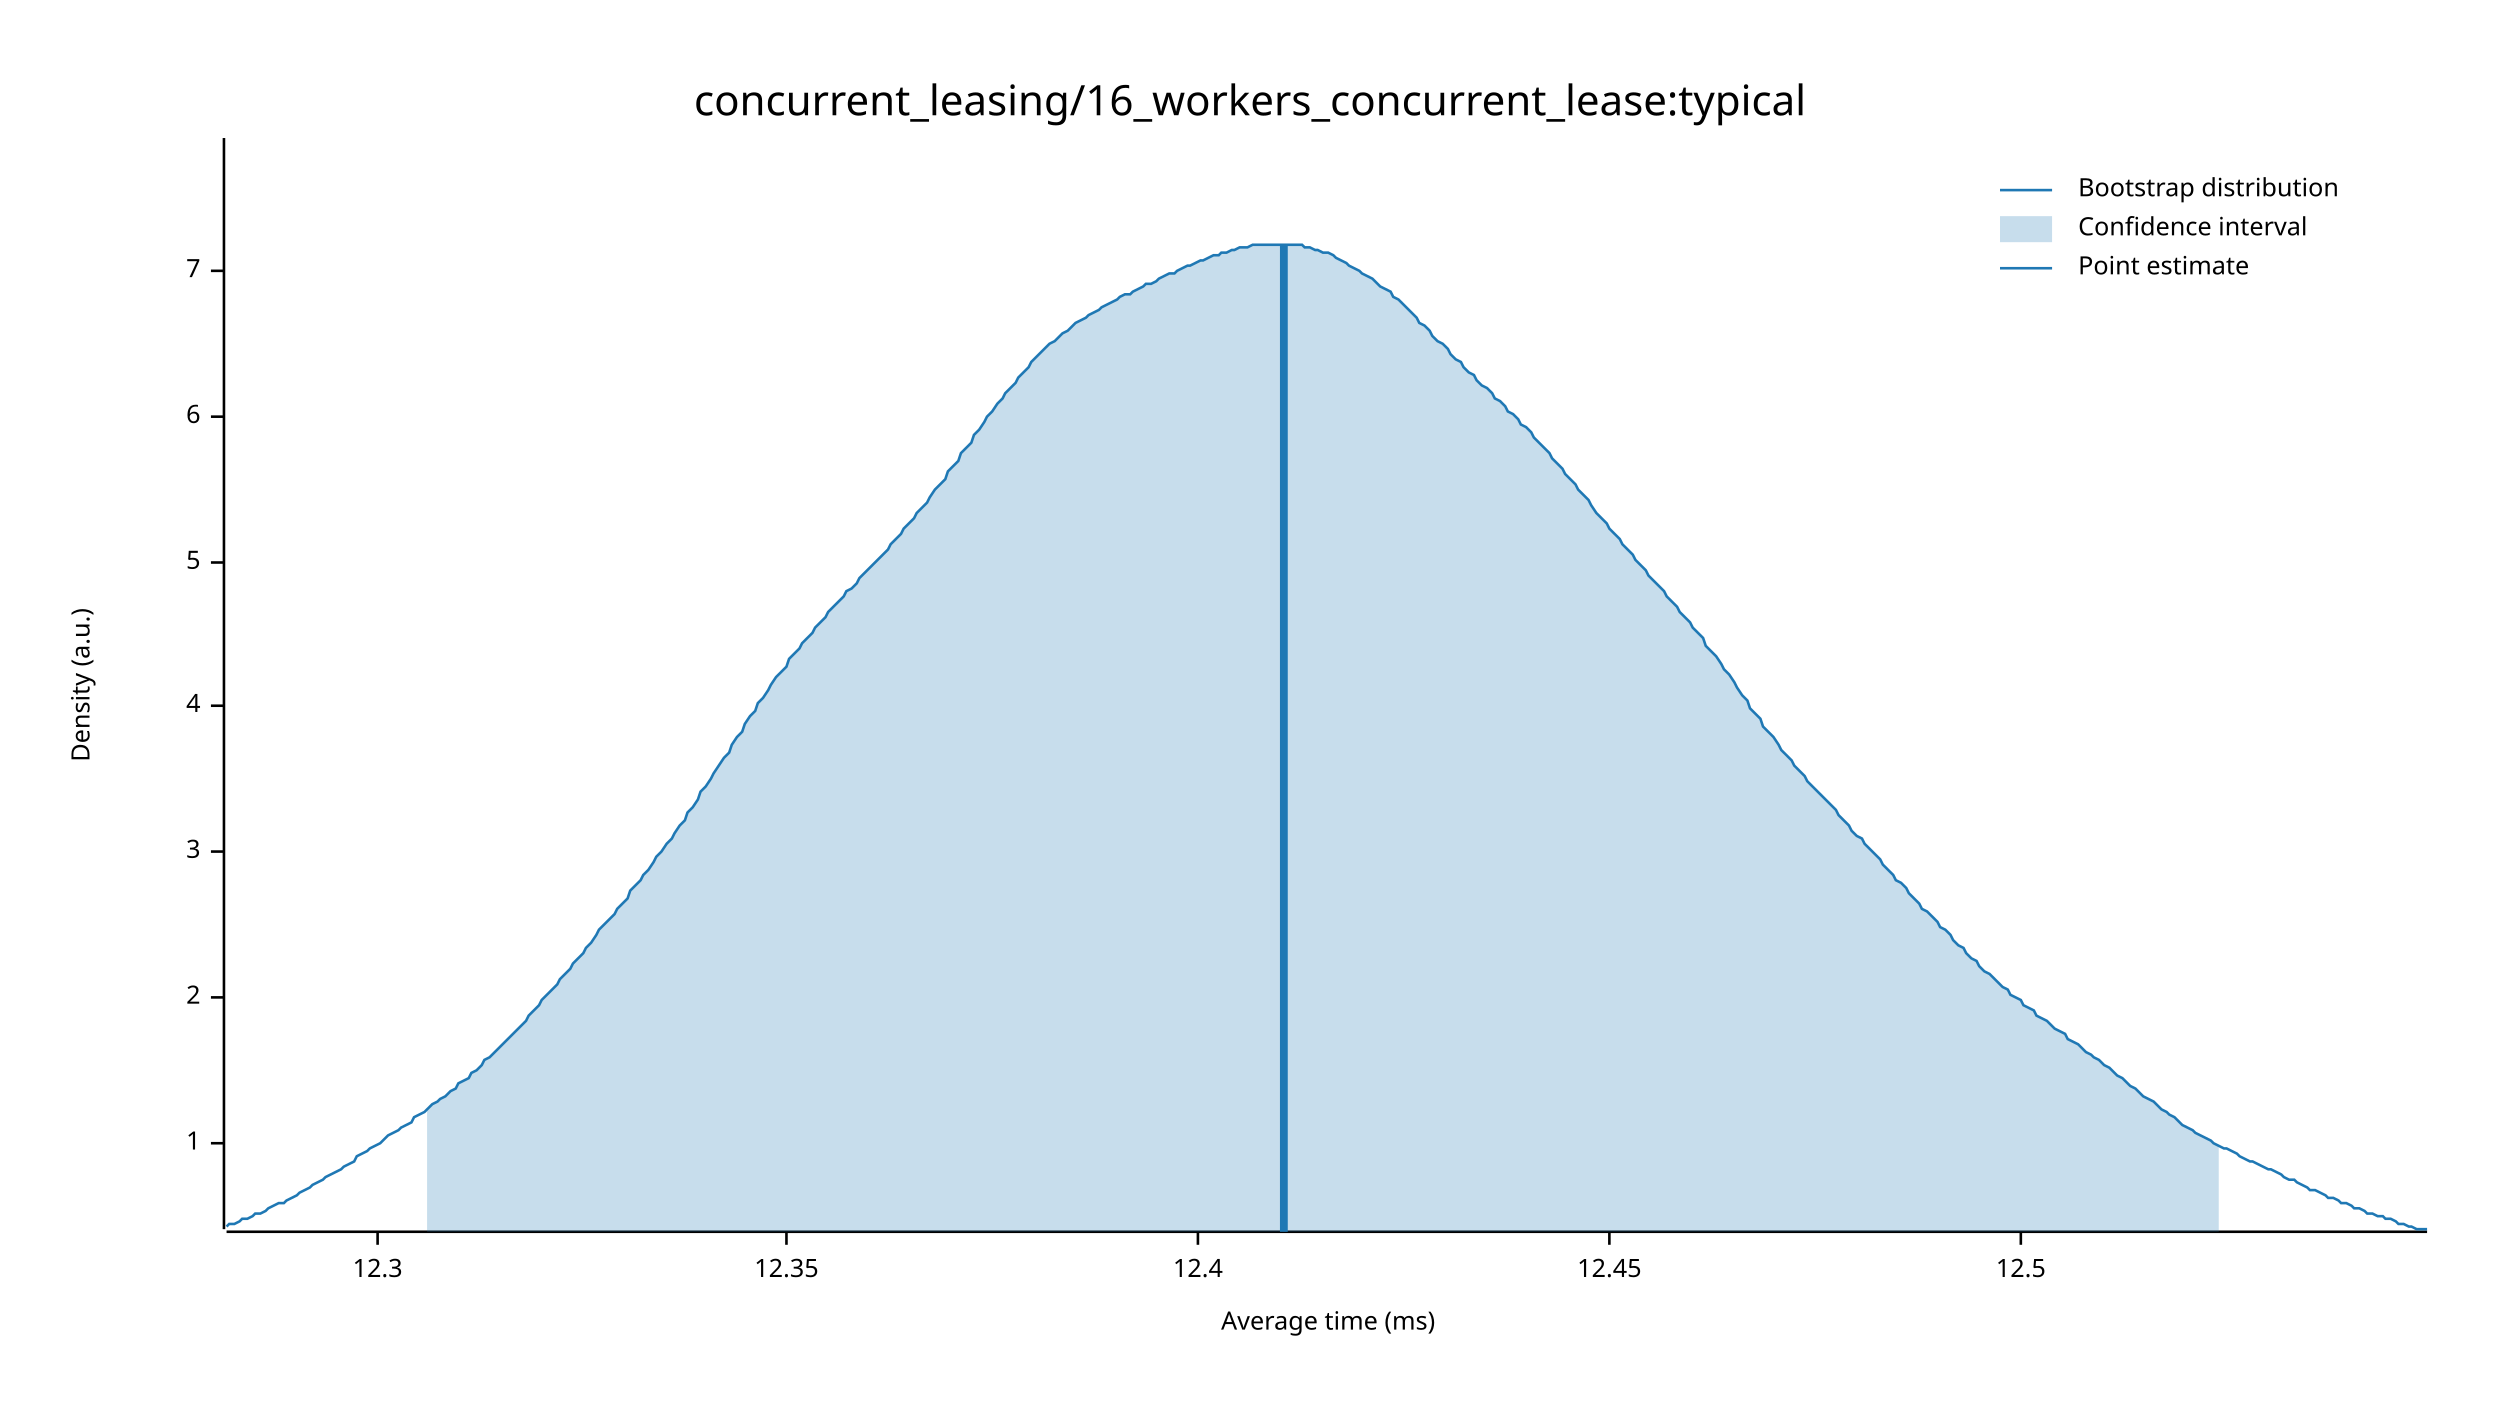
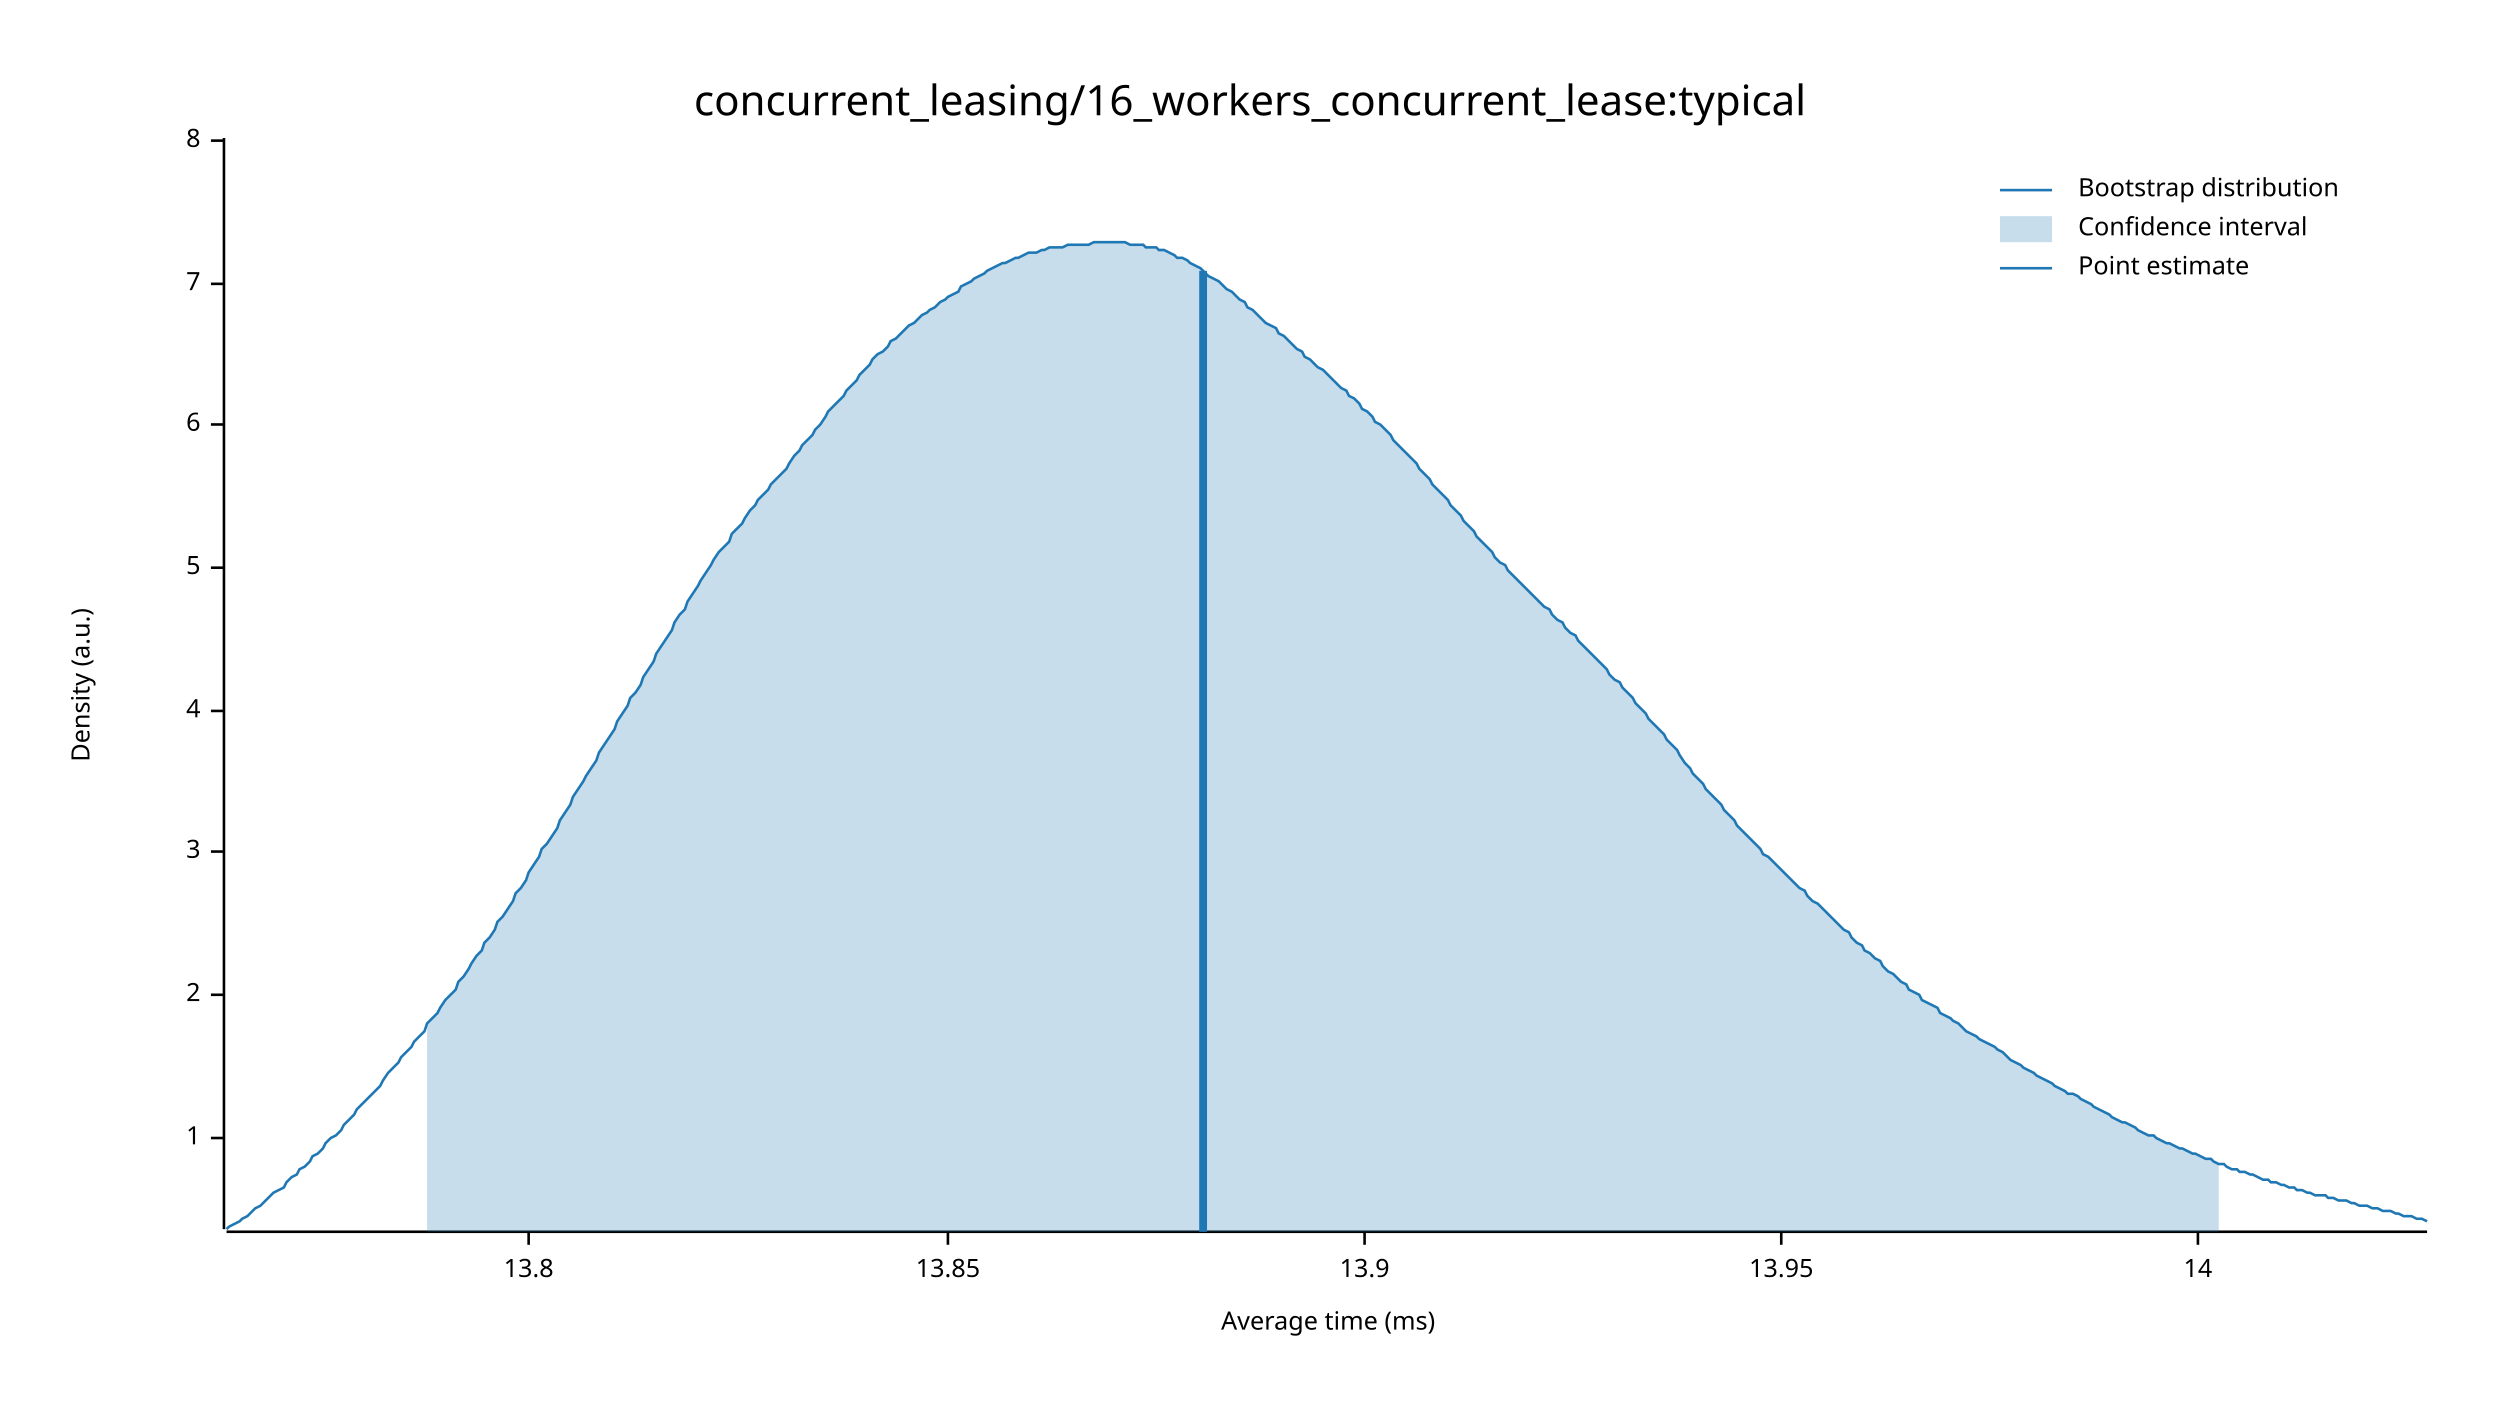
<svg xmlns="http://www.w3.org/2000/svg" width="960" height="540" viewBox="0 0 960 540">
  <text x="480" y="32" dy="0.76em" text-anchor="middle" font-family="sans-serif" font-size="16.129" opacity="1" fill="#000000">
concurrent_leasing/16_workers_concurrent_lease:typical
</text>
  <text x="27" y="263" dy="0.76em" text-anchor="middle" font-family="sans-serif" font-size="9.677" opacity="1" fill="#000000" transform="rotate(270, 27, 263)">
Density (a.u.)
</text>
  <text x="510" y="513" dy="-0.5ex" text-anchor="middle" font-family="sans-serif" font-size="9.677" opacity="1" fill="#000000">
Average time (ms)
</text>
  <polyline fill="none" opacity="1" stroke="#000000" stroke-width="1" points="86,53 86,472 " />
-   <text x="77" y="439" dy="0.5ex" text-anchor="end" font-family="sans-serif" font-size="9.677" opacity="1" fill="#000000">
+   <text x="77" y="437" dy="0.5ex" text-anchor="end" font-family="sans-serif" font-size="9.677" opacity="1" fill="#000000">
1
</text>
-   <polyline fill="none" opacity="1" stroke="#000000" stroke-width="1" points="81,439 86,439 " />
-   <text x="77" y="383" dy="0.5ex" text-anchor="end" font-family="sans-serif" font-size="9.677" opacity="1" fill="#000000">
+   <polyline fill="none" opacity="1" stroke="#000000" stroke-width="1" points="81,437 86,437 " />
+   <text x="77" y="382" dy="0.5ex" text-anchor="end" font-family="sans-serif" font-size="9.677" opacity="1" fill="#000000">
2
</text>
-   <polyline fill="none" opacity="1" stroke="#000000" stroke-width="1" points="81,383 86,383 " />
+   <polyline fill="none" opacity="1" stroke="#000000" stroke-width="1" points="81,382 86,382 " />
  <text x="77" y="327" dy="0.5ex" text-anchor="end" font-family="sans-serif" font-size="9.677" opacity="1" fill="#000000">
3
</text>
  <polyline fill="none" opacity="1" stroke="#000000" stroke-width="1" points="81,327 86,327 " />
-   <text x="77" y="271" dy="0.5ex" text-anchor="end" font-family="sans-serif" font-size="9.677" opacity="1" fill="#000000">
+   <text x="77" y="273" dy="0.5ex" text-anchor="end" font-family="sans-serif" font-size="9.677" opacity="1" fill="#000000">
4
</text>
-   <polyline fill="none" opacity="1" stroke="#000000" stroke-width="1" points="81,271 86,271 " />
-   <text x="77" y="216" dy="0.5ex" text-anchor="end" font-family="sans-serif" font-size="9.677" opacity="1" fill="#000000">
+   <polyline fill="none" opacity="1" stroke="#000000" stroke-width="1" points="81,273 86,273 " />
+   <text x="77" y="218" dy="0.5ex" text-anchor="end" font-family="sans-serif" font-size="9.677" opacity="1" fill="#000000">
5
</text>
-   <polyline fill="none" opacity="1" stroke="#000000" stroke-width="1" points="81,216 86,216 " />
-   <text x="77" y="160" dy="0.5ex" text-anchor="end" font-family="sans-serif" font-size="9.677" opacity="1" fill="#000000">
+   <polyline fill="none" opacity="1" stroke="#000000" stroke-width="1" points="81,218 86,218 " />
+   <text x="77" y="163" dy="0.5ex" text-anchor="end" font-family="sans-serif" font-size="9.677" opacity="1" fill="#000000">
6
</text>
-   <polyline fill="none" opacity="1" stroke="#000000" stroke-width="1" points="81,160 86,160 " />
-   <text x="77" y="104" dy="0.5ex" text-anchor="end" font-family="sans-serif" font-size="9.677" opacity="1" fill="#000000">
+   <polyline fill="none" opacity="1" stroke="#000000" stroke-width="1" points="81,163 86,163 " />
+   <text x="77" y="109" dy="0.5ex" text-anchor="end" font-family="sans-serif" font-size="9.677" opacity="1" fill="#000000">
7
</text>
-   <polyline fill="none" opacity="1" stroke="#000000" stroke-width="1" points="81,104 86,104 " />
+   <polyline fill="none" opacity="1" stroke="#000000" stroke-width="1" points="81,109 86,109 " />
+   <text x="77" y="54" dy="0.5ex" text-anchor="end" font-family="sans-serif" font-size="9.677" opacity="1" fill="#000000">
+ 8
+ </text>
+   <polyline fill="none" opacity="1" stroke="#000000" stroke-width="1" points="81,54 86,54 " />
  <polyline fill="none" opacity="1" stroke="#000000" stroke-width="1" points="87,473 932,473 " />
-   <text x="145" y="483" dy="0.76em" text-anchor="middle" font-family="sans-serif" font-size="9.677" opacity="1" fill="#000000">
- 12.3
+   <text x="203" y="483" dy="0.76em" text-anchor="middle" font-family="sans-serif" font-size="9.677" opacity="1" fill="#000000">
+ 13.8
</text>
-   <polyline fill="none" opacity="1" stroke="#000000" stroke-width="1" points="145,473 145,478 " />
-   <text x="302" y="483" dy="0.76em" text-anchor="middle" font-family="sans-serif" font-size="9.677" opacity="1" fill="#000000">
- 12.35
+   <polyline fill="none" opacity="1" stroke="#000000" stroke-width="1" points="203,473 203,478 " />
+   <text x="364" y="483" dy="0.76em" text-anchor="middle" font-family="sans-serif" font-size="9.677" opacity="1" fill="#000000">
+ 13.85
</text>
-   <polyline fill="none" opacity="1" stroke="#000000" stroke-width="1" points="302,473 302,478 " />
-   <text x="460" y="483" dy="0.76em" text-anchor="middle" font-family="sans-serif" font-size="9.677" opacity="1" fill="#000000">
- 12.4
+   <polyline fill="none" opacity="1" stroke="#000000" stroke-width="1" points="364,473 364,478 " />
+   <text x="524" y="483" dy="0.76em" text-anchor="middle" font-family="sans-serif" font-size="9.677" opacity="1" fill="#000000">
+ 13.9
</text>
-   <polyline fill="none" opacity="1" stroke="#000000" stroke-width="1" points="460,473 460,478 " />
-   <text x="618" y="483" dy="0.76em" text-anchor="middle" font-family="sans-serif" font-size="9.677" opacity="1" fill="#000000">
- 12.45
+   <polyline fill="none" opacity="1" stroke="#000000" stroke-width="1" points="524,473 524,478 " />
+   <text x="684" y="483" dy="0.76em" text-anchor="middle" font-family="sans-serif" font-size="9.677" opacity="1" fill="#000000">
+ 13.95
</text>
-   <polyline fill="none" opacity="1" stroke="#000000" stroke-width="1" points="618,473 618,478 " />
-   <text x="776" y="483" dy="0.76em" text-anchor="middle" font-family="sans-serif" font-size="9.677" opacity="1" fill="#000000">
- 12.5
+   <polyline fill="none" opacity="1" stroke="#000000" stroke-width="1" points="684,473 684,478 " />
+   <text x="844" y="483" dy="0.76em" text-anchor="middle" font-family="sans-serif" font-size="9.677" opacity="1" fill="#000000">
+ 14
</text>
-   <polyline fill="none" opacity="1" stroke="#000000" stroke-width="1" points="776,473 776,478 " />
-   <polyline fill="none" opacity="1" stroke="#1F78B4" stroke-width="1" points="87,471 88,470 90,470 92,469 93,468 95,468 97,467 98,466 100,466 102,465 103,464 105,463 107,462 109,462 110,461 112,460 114,459 115,458 117,457 119,456 120,455 122,454 124,453 125,452 127,451 129,450 131,449 132,448 134,447 136,446 137,444 139,443 141,442 142,441 144,440 146,439 147,438 149,436 151,435 153,434 154,433 156,432 158,431 159,429 161,428 163,427 164,426 166,424 168,423 169,422 171,421 173,419 175,418 176,416 178,415 180,414 181,412 183,411 185,409 186,407 188,406 190,404 191,403 193,401 195,399 197,397 198,396 200,394 202,392 203,390 205,388 207,386 208,384 210,382 212,380 214,378 215,376 217,374 219,372 220,370 222,368 224,366 225,364 227,362 229,359 230,357 232,355 234,353 236,351 237,349 239,347 241,345 242,342 244,340 246,338 247,336 249,334 251,331 252,329 254,327 256,324 258,322 259,320 261,317 263,315 264,312 266,310 268,307 269,304 271,302 273,299 274,297 276,294 278,291 280,289 281,286 283,283 285,281 286,278 288,275 290,273 291,270 293,268 295,265 296,263 298,260 300,258 302,256 303,253 305,251 307,249 308,247 310,245 312,243 313,241 315,239 317,237 318,235 320,233 322,231 324,229 325,227 327,226 329,224 330,222 332,220 334,218 335,217 337,215 339,213 341,211 342,209 344,207 346,205 347,203 349,201 351,199 352,197 354,195 356,193 357,191 359,188 361,186 363,184 364,181 366,179 368,177 369,174 371,172 373,170 374,167 376,165 378,162 379,160 381,158 383,155 385,153 386,151 388,149 390,147 391,145 393,143 395,141 396,139 398,137 400,135 401,134 403,132 405,131 407,129 408,128 410,127 412,125 413,124 415,123 417,122 418,121 420,120 422,119 423,118 425,117 427,116 429,115 430,114 432,113 434,113 435,112 437,111 439,110 440,109 442,109 444,108 445,107 447,106 449,105 451,105 452,104 454,103 456,102 457,102 459,101 461,100 462,100 464,99 466,98 468,98 469,97 471,97 473,96 474,96 476,95 478,95 479,95 481,94 483,94 484,94 486,94 488,94 490,94 491,94 493,94 495,94 496,94 498,94 500,94 501,95 503,95 505,96 506,96 508,97 510,97 512,98 513,99 515,100 517,101 518,102 520,103 522,104 523,105 525,106 527,107 528,108 530,110 532,111 534,112 535,114 537,115 539,117 540,118 542,120 544,122 545,124 547,125 549,127 550,129 552,131 554,132 556,134 557,136 559,138 561,139 562,141 564,143 566,144 567,146 569,148 571,149 573,151 574,153 576,154 578,156 579,158 581,159 583,161 584,163 586,164 588,166 589,168 591,170 593,172 595,174 596,176 598,178 600,180 601,182 603,184 605,186 606,188 608,190 610,192 611,194 613,197 615,199 617,201 618,203 620,205 622,207 623,209 625,211 627,213 628,215 630,217 632,219 633,221 635,223 637,225 639,227 640,229 642,231 644,233 645,235 647,237 649,239 650,241 652,243 654,245 655,248 657,250 659,252 661,255 662,257 664,259 666,262 667,264 669,267 671,269 672,272 674,274 676,276 677,279 679,281 681,283 683,286 684,288 686,290 688,292 689,294 691,296 693,298 694,300 696,302 698,304 700,306 701,307 703,309 705,311 706,313 708,315 710,317 711,319 713,321 715,322 716,324 718,326 720,328 722,330 723,332 725,334 727,336 728,338 730,339 732,341 733,343 735,345 737,347 738,349 740,350 742,352 744,354 745,356 747,357 749,359 750,361 752,363 754,364 755,366 757,368 759,369 760,371 762,373 764,374 766,376 767,377 769,379 771,380 772,382 774,383 776,384 777,386 779,387 781,388 782,390 784,391 786,392 788,394 789,395 791,396 793,397 794,399 796,400 798,401 799,402 801,404 803,405 804,406 806,407 808,409 810,410 811,411 813,413 815,414 816,415 818,417 820,418 821,419 823,421 825,422 827,423 828,424 830,426 832,427 833,428 835,429 837,431 838,432 840,433 842,434 843,435 845,436 847,437 849,438 850,439 852,440 854,441 855,441 857,442 859,443 860,444 862,445 864,446 865,446 867,447 869,448 871,449 872,449 874,450 876,451 877,452 879,453 881,453 882,454 884,455 886,456 887,457 889,457 891,458 893,459 894,460 896,460 898,461 899,462 901,462 903,463 904,464 906,464 908,465 909,466 911,466 913,467 915,467 916,468 918,468 920,469 921,470 923,470 925,471 926,471 928,472 930,472 932,472 " />
-   <polygon opacity="0.25" fill="#1F78B4" points="164,426 166,424 168,423 169,422 171,421 173,419 175,418 176,416 178,415 180,414 181,412 183,411 185,409 186,407 188,406 190,404 191,403 193,401 195,399 197,397 198,396 200,394 202,392 203,390 205,388 207,386 208,384 210,382 212,380 214,378 215,376 217,374 219,372 220,370 222,368 224,366 225,364 227,362 229,359 230,357 232,355 234,353 236,351 237,349 239,347 241,345 242,342 244,340 246,338 247,336 249,334 251,331 252,329 254,327 256,324 258,322 259,320 261,317 263,315 264,312 266,310 268,307 269,304 271,302 273,299 274,297 276,294 278,291 280,289 281,286 283,283 285,281 286,278 288,275 290,273 291,270 293,268 295,265 296,263 298,260 300,258 302,256 303,253 305,251 307,249 308,247 310,245 312,243 313,241 315,239 317,237 318,235 320,233 322,231 324,229 325,227 327,226 329,224 330,222 332,220 334,218 335,217 337,215 339,213 341,211 342,209 344,207 346,205 347,203 349,201 351,199 352,197 354,195 356,193 357,191 359,188 361,186 363,184 364,181 366,179 368,177 369,174 371,172 373,170 374,167 376,165 378,162 379,160 381,158 383,155 385,153 386,151 388,149 390,147 391,145 393,143 395,141 396,139 398,137 400,135 401,134 403,132 405,131 407,129 408,128 410,127 412,125 413,124 415,123 417,122 418,121 420,120 422,119 423,118 425,117 427,116 429,115 430,114 432,113 434,113 435,112 437,111 439,110 440,109 442,109 444,108 445,107 447,106 449,105 451,105 452,104 454,103 456,102 457,102 459,101 461,100 462,100 464,99 466,98 468,98 469,97 471,97 473,96 474,96 476,95 478,95 479,95 481,94 483,94 484,94 486,94 488,94 490,94 491,94 493,94 495,94 496,94 498,94 500,94 501,95 503,95 505,96 506,96 508,97 510,97 512,98 513,99 515,100 517,101 518,102 520,103 522,104 523,105 525,106 527,107 528,108 530,110 532,111 534,112 535,114 537,115 539,117 540,118 542,120 544,122 545,124 547,125 549,127 550,129 552,131 554,132 556,134 557,136 559,138 561,139 562,141 564,143 566,144 567,146 569,148 571,149 573,151 574,153 576,154 578,156 579,158 581,159 583,161 584,163 586,164 588,166 589,168 591,170 593,172 595,174 596,176 598,178 600,180 601,182 603,184 605,186 606,188 608,190 610,192 611,194 613,197 615,199 617,201 618,203 620,205 622,207 623,209 625,211 627,213 628,215 630,217 632,219 633,221 635,223 637,225 639,227 640,229 642,231 644,233 645,235 647,237 649,239 650,241 652,243 654,245 655,248 657,250 659,252 661,255 662,257 664,259 666,262 667,264 669,267 671,269 672,272 674,274 676,276 677,279 679,281 681,283 683,286 684,288 686,290 688,292 689,294 691,296 693,298 694,300 696,302 698,304 700,306 701,307 703,309 705,311 706,313 708,315 710,317 711,319 713,321 715,322 716,324 718,326 720,328 722,330 723,332 725,334 727,336 728,338 730,339 732,341 733,343 735,345 737,347 738,349 740,350 742,352 744,354 745,356 747,357 749,359 750,361 752,363 754,364 755,366 757,368 759,369 760,371 762,373 764,374 766,376 767,377 769,379 771,380 772,382 774,383 776,384 777,386 779,387 781,388 782,390 784,391 786,392 788,394 789,395 791,396 793,397 794,399 796,400 798,401 799,402 801,404 803,405 804,406 806,407 808,409 810,410 811,411 813,413 815,414 816,415 818,417 820,418 821,419 823,421 825,422 827,423 828,424 830,426 832,427 833,428 835,429 837,431 838,432 840,433 842,434 843,435 845,436 847,437 849,438 850,439 852,440 852,473 164,473 " />
-   <polyline fill="none" opacity="1" stroke="#1F78B4" stroke-width="3" points="493,473 493,94 " />
+   <polyline fill="none" opacity="1" stroke="#000000" stroke-width="1" points="844,473 844,478 " />
+   <polyline fill="none" opacity="1" stroke="#1F78B4" stroke-width="1" points="87,472 88,471 90,470 92,469 93,468 95,467 97,465 98,464 100,463 102,461 103,460 105,458 107,457 109,456 110,454 112,452 114,451 115,449 117,448 119,446 120,444 122,443 124,441 125,439 127,437 129,436 131,434 132,432 134,430 136,428 137,426 139,424 141,422 142,421 144,419 146,417 147,415 149,412 151,410 153,408 154,406 156,404 158,402 159,400 161,398 163,396 164,393 166,391 168,389 169,387 171,384 173,382 175,380 176,377 178,375 180,372 181,370 183,367 185,365 186,362 188,360 190,357 191,354 193,352 195,349 197,346 198,343 200,341 202,338 203,335 205,332 207,329 208,326 210,324 212,321 214,318 215,315 217,312 219,309 220,306 222,303 224,300 225,298 227,295 229,292 230,289 232,286 234,283 236,280 237,277 239,274 241,271 242,268 244,266 246,263 247,260 249,257 251,254 252,251 254,248 256,245 258,242 259,239 261,236 263,234 264,231 266,228 268,225 269,223 271,220 273,217 274,215 276,212 278,210 280,208 281,205 283,203 285,201 286,199 288,196 290,194 291,192 293,190 295,188 296,186 298,184 300,182 302,180 303,178 305,175 307,173 308,171 310,169 312,167 313,165 315,163 317,160 318,158 320,156 322,154 324,152 325,150 327,148 329,146 330,144 332,142 334,140 335,138 337,136 339,135 341,133 342,131 344,130 346,128 347,127 349,125 351,124 352,123 354,121 356,120 357,119 359,118 361,116 363,115 364,114 366,113 368,112 369,110 371,109 373,108 374,107 376,106 378,105 379,104 381,103 383,102 385,101 386,101 388,100 390,99 391,99 393,98 395,97 396,97 398,97 400,96 401,96 403,95 405,95 407,95 408,95 410,94 412,94 413,94 415,94 417,94 418,94 420,93 422,93 423,93 425,93 427,93 429,93 430,93 432,93 434,94 435,94 437,94 439,94 440,95 442,95 444,95 445,96 447,96 449,97 451,98 452,99 454,99 456,100 457,101 459,102 461,103 462,104 464,106 466,107 468,108 469,109 471,111 473,112 474,113 476,115 478,116 479,118 481,119 483,121 484,122 486,124 488,125 490,126 491,128 493,129 495,131 496,132 498,134 500,135 501,137 503,138 505,140 506,141 508,142 510,144 512,146 513,147 515,149 517,150 518,152 520,153 522,155 523,157 525,158 527,160 528,162 530,163 532,165 534,167 535,169 537,171 539,173 540,174 542,176 544,178 545,180 547,182 549,184 550,186 552,188 554,190 556,192 557,194 559,196 561,198 562,200 564,202 566,204 567,206 569,208 571,210 573,212 574,214 576,216 578,217 579,219 581,221 583,223 584,224 586,226 588,228 589,229 591,231 593,233 595,234 596,236 598,238 600,239 601,241 603,243 605,244 606,246 608,248 610,250 611,251 613,253 615,255 617,257 618,259 620,261 622,262 623,264 625,266 627,268 628,270 630,272 632,274 633,276 635,278 637,280 639,282 640,284 642,286 644,288 645,290 647,293 649,295 650,297 652,299 654,301 655,303 657,305 659,307 661,309 662,311 664,313 666,315 667,317 669,319 671,321 672,322 674,324 676,326 677,328 679,329 681,331 683,333 684,334 686,336 688,338 689,339 691,341 693,342 694,344 696,346 698,347 700,349 701,350 703,352 705,354 706,355 708,357 710,358 711,360 713,362 715,363 716,365 718,366 720,368 722,369 723,371 725,373 727,374 728,375 730,377 732,378 733,380 735,381 737,382 738,384 740,385 742,386 744,387 745,389 747,390 749,391 750,392 752,393 754,395 755,396 757,397 759,398 760,399 762,400 764,401 766,402 767,403 769,404 771,406 772,407 774,408 776,409 777,410 779,411 781,412 782,413 784,414 786,415 788,416 789,417 791,418 793,419 794,420 796,420 798,421 799,422 801,423 803,424 804,425 806,426 808,427 810,428 811,429 813,430 815,431 816,431 818,432 820,433 821,434 823,435 825,436 827,436 828,437 830,438 832,439 833,439 835,440 837,441 838,441 840,442 842,443 843,443 845,444 847,445 849,445 850,446 852,447 854,447 855,448 857,449 859,449 860,450 862,450 864,451 865,451 867,452 869,453 871,453 872,454 874,454 876,455 877,455 879,456 881,456 882,457 884,457 886,458 887,458 889,459 891,459 893,459 894,460 896,460 898,461 899,461 901,461 903,462 904,462 906,463 908,463 909,463 911,464 913,464 915,465 916,465 918,465 920,466 921,466 923,467 925,467 926,467 928,468 930,468 932,469 " />
+   <polygon opacity="0.25" fill="#1F78B4" points="164,393 166,391 168,389 169,387 171,384 173,382 175,380 176,377 178,375 180,372 181,370 183,367 185,365 186,362 188,360 190,357 191,354 193,352 195,349 197,346 198,343 200,341 202,338 203,335 205,332 207,329 208,326 210,324 212,321 214,318 215,315 217,312 219,309 220,306 222,303 224,300 225,298 227,295 229,292 230,289 232,286 234,283 236,280 237,277 239,274 241,271 242,268 244,266 246,263 247,260 249,257 251,254 252,251 254,248 256,245 258,242 259,239 261,236 263,234 264,231 266,228 268,225 269,223 271,220 273,217 274,215 276,212 278,210 280,208 281,205 283,203 285,201 286,199 288,196 290,194 291,192 293,190 295,188 296,186 298,184 300,182 302,180 303,178 305,175 307,173 308,171 310,169 312,167 313,165 315,163 317,160 318,158 320,156 322,154 324,152 325,150 327,148 329,146 330,144 332,142 334,140 335,138 337,136 339,135 341,133 342,131 344,130 346,128 347,127 349,125 351,124 352,123 354,121 356,120 357,119 359,118 361,116 363,115 364,114 366,113 368,112 369,110 371,109 373,108 374,107 376,106 378,105 379,104 381,103 383,102 385,101 386,101 388,100 390,99 391,99 393,98 395,97 396,97 398,97 400,96 401,96 403,95 405,95 407,95 408,95 410,94 412,94 413,94 415,94 417,94 418,94 420,93 422,93 423,93 425,93 427,93 429,93 430,93 432,93 434,94 435,94 437,94 439,94 440,95 442,95 444,95 445,96 447,96 449,97 451,98 452,99 454,99 456,100 457,101 459,102 461,103 462,104 464,106 466,107 468,108 469,109 471,111 473,112 474,113 476,115 478,116 479,118 481,119 483,121 484,122 486,124 488,125 490,126 491,128 493,129 495,131 496,132 498,134 500,135 501,137 503,138 505,140 506,141 508,142 510,144 512,146 513,147 515,149 517,150 518,152 520,153 522,155 523,157 525,158 527,160 528,162 530,163 532,165 534,167 535,169 537,171 539,173 540,174 542,176 544,178 545,180 547,182 549,184 550,186 552,188 554,190 556,192 557,194 559,196 561,198 562,200 564,202 566,204 567,206 569,208 571,210 573,212 574,214 576,216 578,217 579,219 581,221 583,223 584,224 586,226 588,228 589,229 591,231 593,233 595,234 596,236 598,238 600,239 601,241 603,243 605,244 606,246 608,248 610,250 611,251 613,253 615,255 617,257 618,259 620,261 622,262 623,264 625,266 627,268 628,270 630,272 632,274 633,276 635,278 637,280 639,282 640,284 642,286 644,288 645,290 647,293 649,295 650,297 652,299 654,301 655,303 657,305 659,307 661,309 662,311 664,313 666,315 667,317 669,319 671,321 672,322 674,324 676,326 677,328 679,329 681,331 683,333 684,334 686,336 688,338 689,339 691,341 693,342 694,344 696,346 698,347 700,349 701,350 703,352 705,354 706,355 708,357 710,358 711,360 713,362 715,363 716,365 718,366 720,368 722,369 723,371 725,373 727,374 728,375 730,377 732,378 733,380 735,381 737,382 738,384 740,385 742,386 744,387 745,389 747,390 749,391 750,392 752,393 754,395 755,396 757,397 759,398 760,399 762,400 764,401 766,402 767,403 769,404 771,406 772,407 774,408 776,409 777,410 779,411 781,412 782,413 784,414 786,415 788,416 789,417 791,418 793,419 794,420 796,420 798,421 799,422 801,423 803,424 804,425 806,426 808,427 810,428 811,429 813,430 815,431 816,431 818,432 820,433 821,434 823,435 825,436 827,436 828,437 830,438 832,439 833,439 835,440 837,441 838,441 840,442 842,443 843,443 845,444 847,445 849,445 850,446 852,447 852,473 164,473 " />
+   <polyline fill="none" opacity="1" stroke="#1F78B4" stroke-width="3" points="462,473 462,104 " />
  <text x="798" y="68" dy="0.76em" text-anchor="start" font-family="sans-serif" font-size="9.677" opacity="1" fill="#000000">
Bootstrap distribution
</text>
  <text x="798" y="83" dy="0.76em" text-anchor="start" font-family="sans-serif" font-size="9.677" opacity="1" fill="#000000">
Confidence interval
</text>
  <text x="798" y="98" dy="0.76em" text-anchor="start" font-family="sans-serif" font-size="9.677" opacity="1" fill="#000000">
Point estimate
</text>
  <polyline fill="none" opacity="1" stroke="#1F78B4" stroke-width="1" points="768,73 788,73 " />
  <rect x="768" y="83" width="20" height="10" opacity="0.25" fill="#1F78B4" stroke="none" />
  <polyline fill="none" opacity="1" stroke="#1F78B4" stroke-width="1" points="768,103 788,103 " />
</svg>
